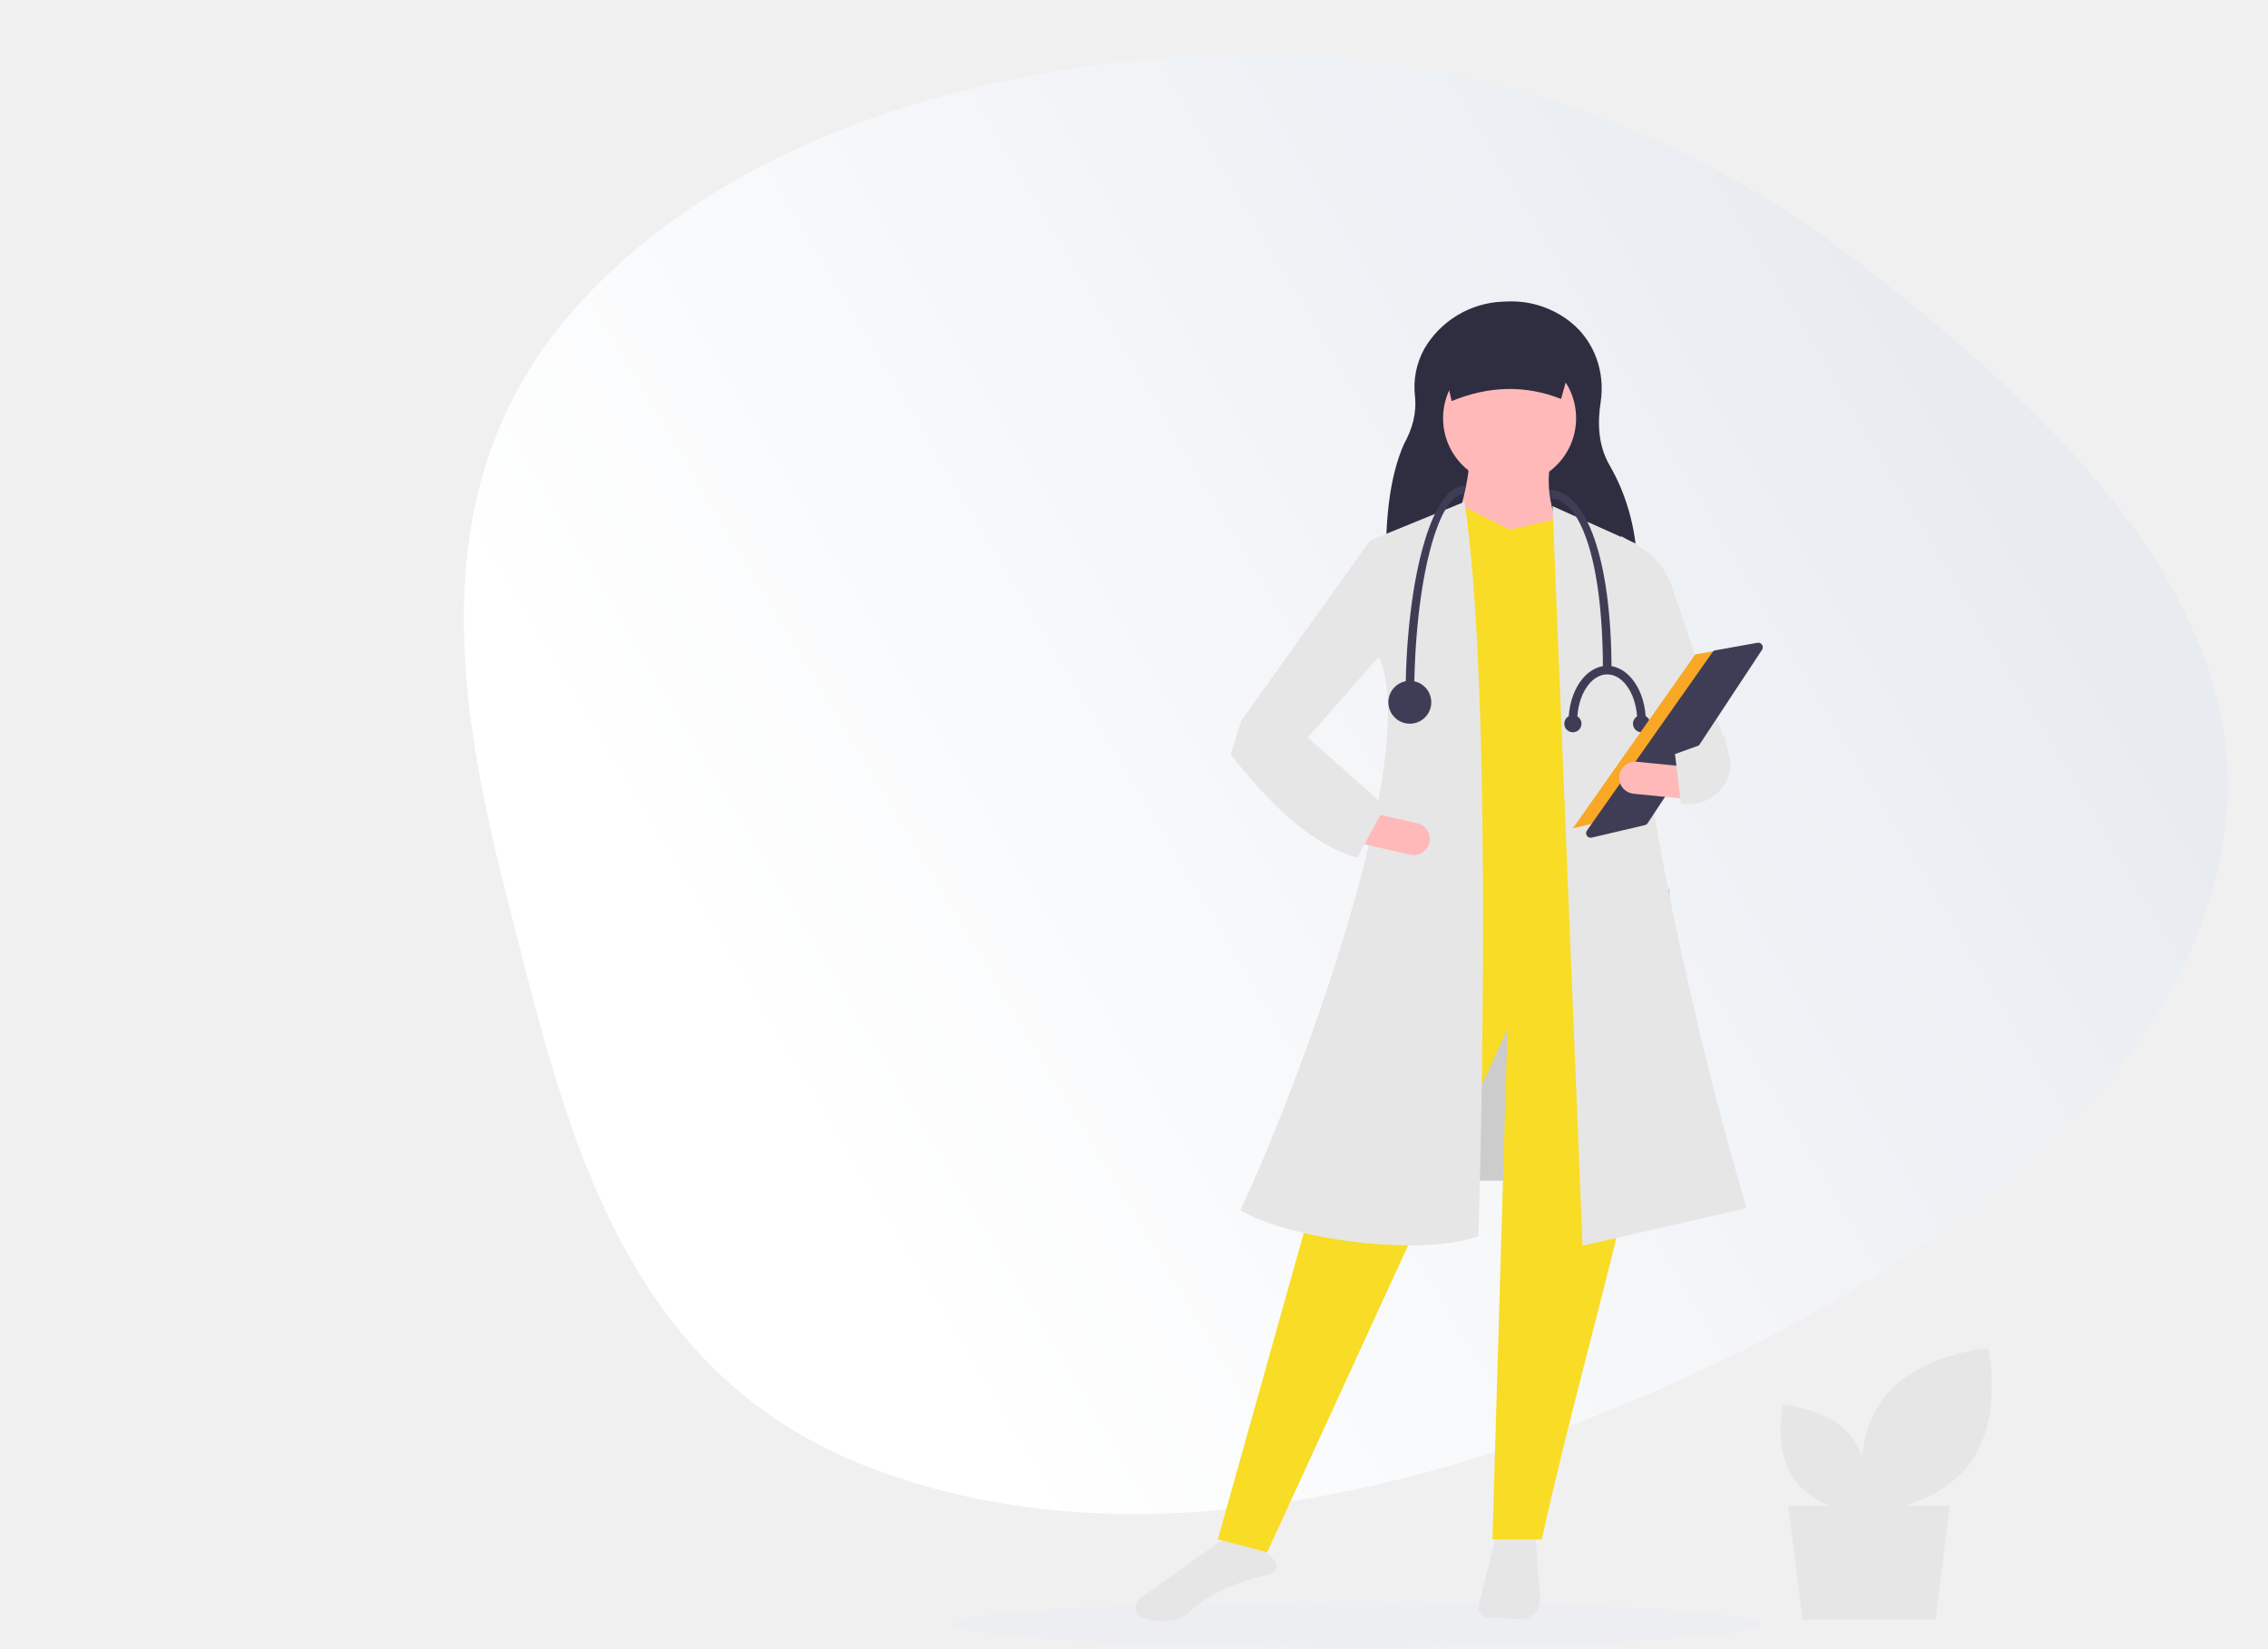
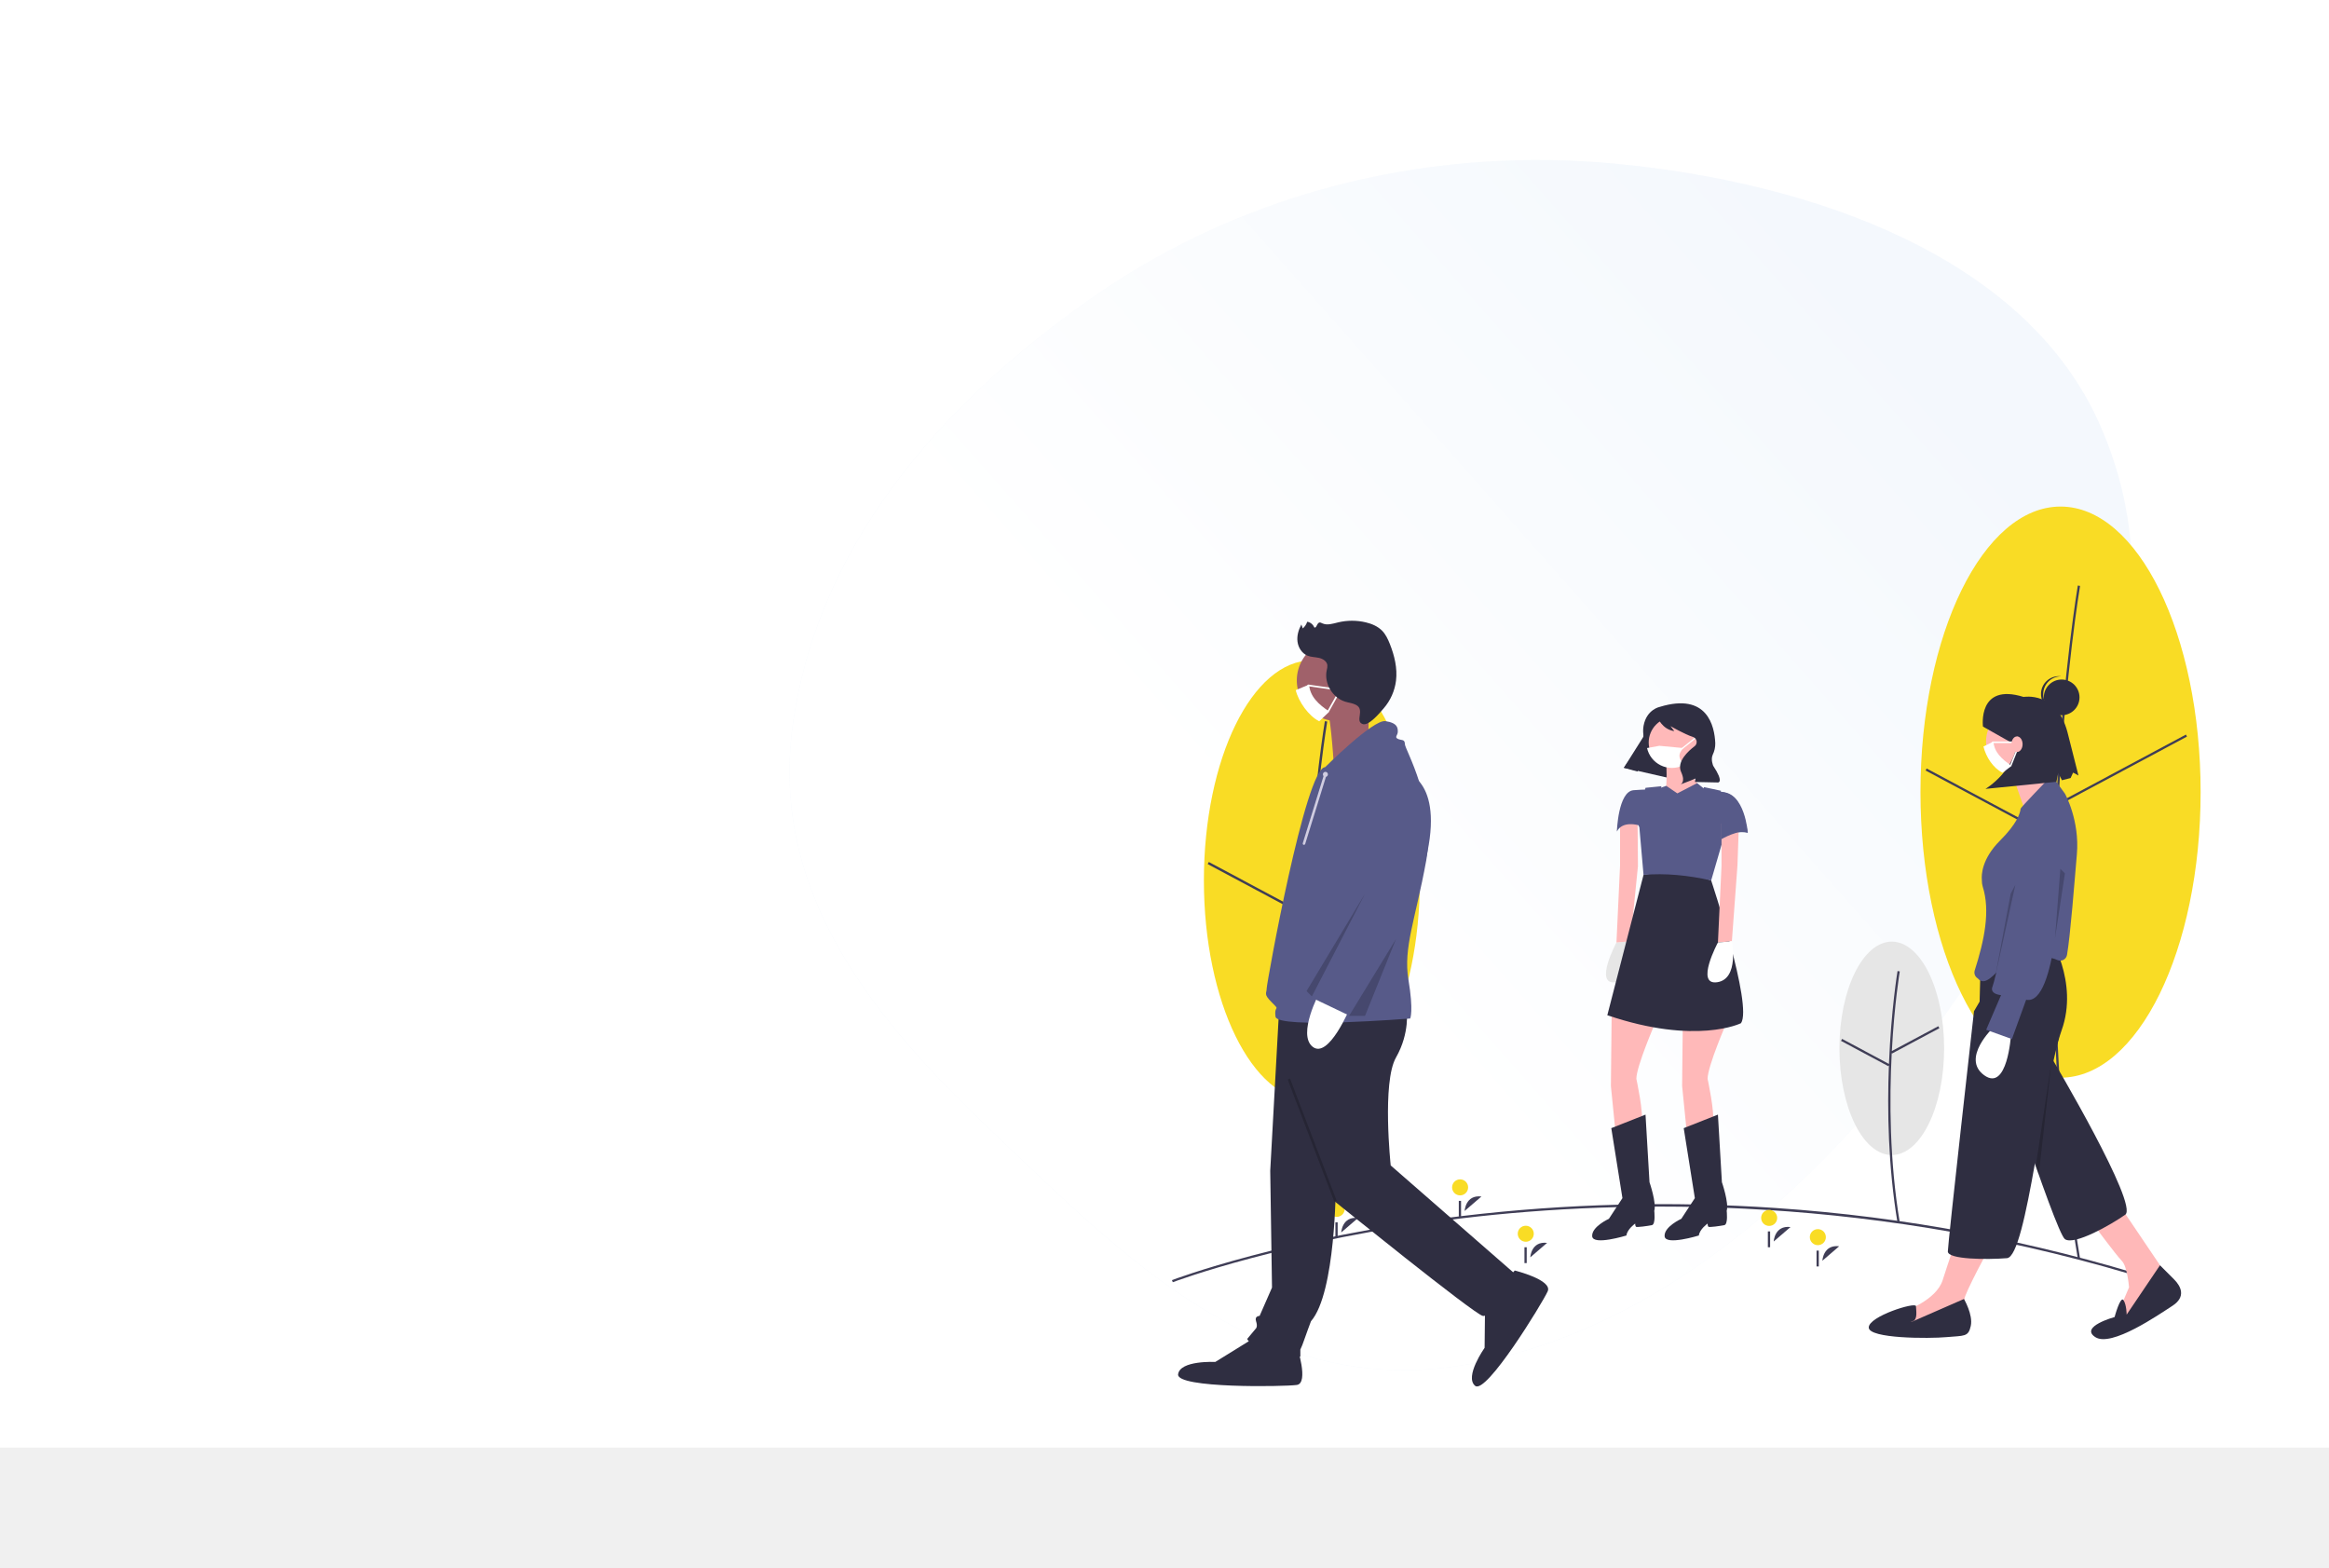
- <svg xmlns="http://www.w3.org/2000/svg" width="1103" height="802" fill="none">
-   <ellipse cx="660" cy="790.044" rx="196" ry="11.087" fill="#C8DDF5" fill-opacity=".12" />
-   <path fill-rule="evenodd" clip-rule="evenodd" d="M586.87 26.902c119.19-5.554 229.037 32.983 315.155 99.212 98.745 75.938 196.275 169.351 179.505 281.206-17.54 117.022-134.855 204.705-261.014 262.472-125.401 57.421-277.242 93.452-403.333 41.729C298.428 662.807 273.349 541.349 245.945 434.1c-24.381-95.417-39.14-197.242 29.12-278.771C344.516 72.377 465.706 32.548 586.87 26.902z" fill="#C8DDF5" fill-opacity=".2" />
-   <path fill-rule="evenodd" clip-rule="evenodd" d="M586.87 26.902c119.19-5.554 229.037 32.983 315.155 99.212 98.745 75.938 196.275 169.351 179.505 281.206-17.54 117.022-134.855 204.705-261.014 262.472-125.401 57.421-277.242 93.452-403.333 41.729C298.428 662.807 273.349 541.349 245.945 434.1c-24.381-95.417-39.14-197.242 29.12-278.771C344.516 72.377 465.706 32.548 586.87 26.902z" fill="url(#paint0_linear)" style="mix-blend-mode:screen" />
-   <path fill-rule="evenodd" clip-rule="evenodd" d="M586.87 26.902c119.19-5.554 229.037 32.983 315.155 99.212 98.745 75.938 196.275 169.351 179.505 281.206-17.54 117.022-134.855 204.705-261.014 262.472-125.401 57.421-277.242 93.452-403.333 41.729C298.428 662.807 273.349 541.349 245.945 434.1c-24.381-95.417-39.14-197.242 29.12-278.771C344.516 72.377 465.706 32.548 586.87 26.902z" fill="url(#paint1_linear)" />
-   <path d="M684.906 432.321h127.048v141.965H684.906V432.321z" fill="#CCC" />
-   <path d="M876.633 787.81h64.679l6.93-55.401h-78.539l6.93 55.401zm-129.878-40.128l2.183 29.818a9.505 9.505 0 0 1-2.715 7.363 9.511 9.511 0 0 1-7.334 2.805l-15.326-.928a4.857 4.857 0 0 1-2.027-.582 4.864 4.864 0 0 1-1.587-1.388 4.83 4.83 0 0 1-.793-4.037l8.508-34.005 19.091.954zm-128.198 17.633c-18.038 4.216-30.924 10.21-39.389 18.321a17.37 17.37 0 0 1-11.115 4.762c-5.309.279-9.65-.316-12.912-1.772a5.113 5.113 0 0 1-3.032-4.214 5.191 5.191 0 0 1 .435-2.701 5.195 5.195 0 0 1 1.746-2.108l42.78-30.418 18.172 7.264 4.239 4.237a4.19 4.19 0 0 1-.924 6.629z" fill="#E6E6E6" />
-   <path d="M674.068 278.462l122.282-1.131c-.307-17.798-4.451-35.276-13.509-50.916-5.949-10.271-5.821-21.45-4.387-30.868 2.212-14.533-2.933-29.403-14.365-38.655a46.122 46.122 0 0 0-31.003-10.25l-2.374.099a46.234 46.234 0 0 0-21.898 6.566 46.184 46.184 0 0 0-16.067 16.252 38.436 38.436 0 0 0-4.575 23.43c.775 7.62-1.08 15.316-5.418 23.086-7.484 17.062-9.105 38.895-8.686 62.387z" fill="#2F2E41" />
-   <path d="M592.255 748.772l24 6.256L733.12 500.604l-7.304 248.168h23.999c25.645-116.756 71.945-251.505 51.129-294.047l-124.17-7.299-84.519 301.346z" fill="#F9DC25" />
-   <path d="M734.164 235.754c-17.865 0-32.347-14.472-32.347-32.325 0-17.852 14.482-32.324 32.347-32.324 17.864 0 32.346 14.472 32.346 32.324 0 17.853-14.482 32.325-32.346 32.325z" fill="#FFB9B9" />
-   <path d="M705.99 262.864l53.216-3.128c-5.215-11.961-7.298-23.48-5.217-34.409h-39.651c.09 8.391-4.089 22.907-8.348 37.537z" fill="#FFB9B9" />
-   <path d="M672.601 456.81l116.864 8.342-11.999-206.98-20.347-5.735-22.955 5.214-22.956-11.471-14.608 5.215-23.999 205.415z" fill="#F9DC25" />
-   <path d="M769.641 605.919l79.823-18.248c-23.736-78.655-66.497-258.596-52.694-322.721l-41.738-18.769 14.609 359.738z" fill="#E6E6E6" />
-   <path d="M808.248 378.606l30.259-18.769-25.806-75.529a35.636 35.636 0 0 0-15.586-18.5l-8.693-5.029 5.217 76.118 14.609 41.709zM603.211 588.714c25.194 14.566 88.171 22.686 115.822 12.513 2.035-71.067 6.025-272.087-6.782-357.132l-45.912 18.769 4.174 56.307c21.95 48.168-41.787 215.935-67.302 269.543z" fill="#E6E6E6" />
-   <path d="M606.863 369.222l28.174-9.384 37.564-42.753-6.262-54.221-62.606 87.589 3.13 18.769z" fill="#E6E6E6" />
-   <path d="M695.157 409.808a7.832 7.832 0 0 1-9.361 5.9l-23.915-5.412 3.456-15.254 23.915 5.411a7.822 7.822 0 0 1 5.905 9.355z" fill="#FFB9B9" />
-   <path d="M705.991 195.088c17.966-7.383 35.711-7.917 53.215-1.043l7.304-26.068h-66.78l6.261 27.111z" fill="#2F2E41" />
-   <path d="M673.644 392.162l-13.565 25.025c-22.816-6.359-42.589-26.407-61.563-50.051l5.217-16.683 32.347 8.342 37.564 33.367z" fill="#E6E6E6" />
-   <path d="M683.557 340.547h4.173c0-58.991 12.155-100.101 23.999-100.101l1.044-4.171c-10.622 0-17.395 17.11-21.205 31.463-5.166 19.459-8.011 45.316-8.011 72.809zm95.996-14.598h4.174c0-54.026-12.238-87.588-30.26-87.588l1.044 4.17c12.465 0 25.042 25.794 25.042 83.418z" fill="#3F3D56" />
-   <path d="M685.643 352.017c-5.763 0-10.434-4.669-10.434-10.427 0-5.759 4.671-10.427 10.434-10.427 5.763 0 10.435 4.668 10.435 10.427 0 5.758-4.672 10.427-10.435 10.427zm110.605-1.043h4.174c0-14.949-8.426-27.111-18.782-27.111v4.171c8.055 0 14.608 10.291 14.608 22.94zm-33.39 0h4.174c0-12.649 6.553-22.94 14.608-22.94v-4.171c-10.356 0-18.782 12.162-18.782 27.111z" fill="#3F3D56" />
-   <path d="M764.945 356.188a4.173 4.173 0 0 1-4.174-4.171 4.172 4.172 0 0 1 4.174-4.171 4.172 4.172 0 0 1 4.174 4.171 4.173 4.173 0 0 1-4.174 4.171zm33.39 0a4.173 4.173 0 0 1-4.174-4.171 4.172 4.172 0 0 1 4.174-4.171 4.172 4.172 0 0 1 4.174 4.171 4.173 4.173 0 0 1-4.174 4.171z" fill="#3F3D56" />
-   <path d="M850.507 313.663l-26.041 4.647-59.521 84.574 31.621-7.435 53.941-81.786z" fill="#F9A826" />
-   <path d="M855.126 312.628a2.214 2.214 0 0 1 1.817 3.429l-55.637 84.357c-.31.471-.79.806-1.34.935l-25.886 6.086a2.208 2.208 0 0 1-2.315-3.422l61.086-86.796a2.19 2.19 0 0 1 1.42-.904l20.438-3.648c.137-.024.277-.037.417-.037z" fill="#3F3D56" />
-   <path d="M820.419 372.942l-1.546 15.564-24.401-2.42a7.822 7.822 0 0 1-4.187-13.831 7.828 7.828 0 0 1 5.733-1.733l24.401 2.42z" fill="#FFB9B9" />
-   <path d="M841.637 371.139a20.106 20.106 0 0 1-5.934 14.128 20.137 20.137 0 0 1-14.17 5.852h-4.012l-2.921-24.325 24.185-8.701 2.852 13.046zm116.285 340.776c-16.655 22.288-51.226 24.634-51.226 24.634s-7.569-33.791 9.085-56.079c16.655-22.289 51.226-24.635 51.226-24.635s7.569 33.791-9.085 56.08z" fill="#E6E6E6" />
-   <path d="M873.08 720.293c10.99 14.708 33.803 16.256 33.803 16.256s4.994-22.298-5.995-37.005c-10.99-14.708-33.803-16.256-33.803-16.256s-4.995 22.298 5.995 37.005z" fill="#E6E6E6" />
+ <svg xmlns="http://www.w3.org/2000/svg" width="1440" height="969" fill="none">
+   <path fill="#fff" d="M0 0h1440v895H0z" />
+   <path fill-rule="evenodd" clip-rule="evenodd" d="M676.621 183.178c97.959-68.126 213.845-92.25 322-82 124.009 11.751 254.679 58.372 299.999 162 47.42 108.414 3.17 214.528-72.9 330.569-75.62 115.344-185.01 226.648-319.29 249.951-126.468 21.947-212.332-67.544-292.603-143.766-71.415-67.813-138.094-146.172-123.683-251.523 14.662-107.189 86.895-195.978 186.477-265.231z" fill="#C8DDF5" fill-opacity=".2" />
+   <path fill-rule="evenodd" clip-rule="evenodd" d="M676.621 183.178c97.959-68.126 213.845-92.25 322-82 124.009 11.751 254.679 58.372 299.999 162 47.42 108.414 3.17 214.528-72.9 330.569-75.62 115.344-185.01 226.648-319.29 249.951-126.468 21.947-212.332-67.544-292.603-143.766-71.415-67.813-138.094-146.172-123.683-251.523 14.662-107.189 86.895-195.978 186.477-265.231z" fill="url(#paint0_linear)" style="mix-blend-mode:screen" />
+   <path fill-rule="evenodd" clip-rule="evenodd" d="M676.621 183.178c97.959-68.126 213.845-92.25 322-82 124.009 11.751 254.679 58.372 299.999 162 47.42 108.414 3.17 214.528-72.9 330.569-75.62 115.344-185.01 226.648-319.29 249.951-126.468 21.947-212.332-67.544-292.603-143.766-71.415-67.813-138.094-146.172-123.683-251.523 14.662-107.189 86.895-195.978 186.477-265.231z" fill="url(#paint1_linear)" />
+   <g clip-path="url(#clip0)">
+     <path d="M811.116 680.423c36.869 0 66.757-60.928 66.757-136.087 0-75.158-29.888-136.086-66.757-136.086s-66.757 60.928-66.757 136.086c0 75.159 29.888 136.087 66.757 136.087z" fill="#F9DC25" />
+     <path d="M810.503 545.748c3.33-59.238 10.04-99.251 10.107-99.648l-1.456-.246c-.067.397-6.788 40.474-10.124 99.788-3.078 54.743-3.82 137.546 10.124 221.134l1.456-.242c-13.92-83.447-13.179-166.124-10.107-220.786z" fill="#3F3D56" />
+     <path d="M870.782 516.738l-60.359 32.276.697 1.301 60.358-32.276-.696-1.301zM747.4 532.915l-.697 1.301 60.368 32.26.696-1.301-60.367-32.26z" fill="#3F3D56" />
+     <path d="M1274.01 666.275c47.84 0 86.61-79.043 86.61-176.548 0-97.506-38.77-176.549-86.61-176.549-47.83 0-86.6 79.043-86.6 176.549 0 97.505 38.77 176.548 86.6 176.548z" fill="#F9DC25" />
+     <path d="M1272.96 491.535c4.32-76.863 13.03-128.781 13.12-129.296l-1.38-.234c-.09.516-8.81 52.495-13.13 129.43-4 71.007-4.96 178.409 13.13 286.828l1.38-.23c-18.07-108.285-17.1-215.567-13.12-286.498z" fill="#3F3D56" />
+     <path d="M1351.54 454.15l-78.3 41.873.66 1.233 78.3-41.873-.66-1.233zm-160.31 20.986l-.66 1.234 78.32 41.852.66-1.234-78.32-41.852z" fill="#3F3D56" />
+     <path d="M1169.67 714.092c17.87 0 32.36-29.532 32.36-65.963 0-36.43-14.49-65.963-32.36-65.963-17.87 0-32.36 29.533-32.36 65.963 0 36.431 14.49 65.963 32.36 65.963z" fill="#E6E6E6" />
+     <path d="M1169.64 650.971l.19.358 29.26-15.645-.66-1.234-28.73 15.362c1.59-29.232 4.84-48.856 4.91-49.243l-1.38-.233c-.07.422-3.94 23.725-5.31 57.445l-28.97-15.493-.66 1.233 29.26 15.645.35-.652c-1.1 27.831-.49 62.631 5.33 97.492l1.38-.229c-6.34-38.01-6.48-75.948-4.97-104.806z" fill="#3F3D56" />
+     <path d="M1333.63 792.747c-172.36-54.51-328.64-51.607-429.397-39.571-109.157 13.038-178.423 39.293-179.109 39.557l-.503-1.306c.689-.264 70.117-26.581 179.446-39.64a1041.693 1041.693 0 0 1 193.813-4.954 1011.788 1011.788 0 0 1 236.17 44.581l-.42 1.333z" fill="#3F3D56" />
+     <path d="M946.167 777.341s.483-10.119 10.392-8.943z" fill="#3F3D56" />
+     <path d="M943.367 767.712a4.957 4.957 0 0 0 4.959-4.955 4.957 4.957 0 0 0-4.959-4.955 4.957 4.957 0 0 0-4.96 4.955 4.958 4.958 0 0 0 4.96 4.955z" fill="#F9DC25" />
+     <path d="M943.959 771.101h-1.399v9.79h1.399v-9.79zm182.801 8.338s.48-10.119 10.39-8.943z" fill="#3F3D56" />
+     <path d="M1123.96 769.81c2.74 0 4.96-2.219 4.96-4.955a4.957 4.957 0 0 0-4.96-4.955 4.957 4.957 0 0 0-4.96 4.955 4.957 4.957 0 0 0 4.96 4.955z" fill="#F9DC25" />
+     <path d="M1124.55 773.199h-1.4v9.79h1.4v-9.79zm-295.277-11.243s.484-10.119 10.393-8.943z" fill="#3F3D56" />
+     <path d="M826.473 752.327a4.957 4.957 0 0 0 4.959-4.955 4.957 4.957 0 0 0-4.959-4.955 4.957 4.957 0 0 0-4.959 4.955 4.957 4.957 0 0 0 4.959 4.955z" fill="#F9DC25" />
+     <path d="M827.066 755.716h-1.4v9.79h1.4v-9.79zm78.503-7.047s.484-10.119 10.393-8.943z" fill="#3F3D56" />
+     <path d="M902.769 739.04a4.957 4.957 0 0 0 4.959-4.955 4.957 4.957 0 0 0-4.959-4.955 4.957 4.957 0 0 0-4.959 4.955 4.957 4.957 0 0 0 4.959 4.955z" fill="#F9DC25" />
+     <path d="M903.362 742.428h-1.4v9.791h1.4v-9.791zm193.298 25.123s.48-10.119 10.39-8.943z" fill="#3F3D56" />
+     <path d="M1093.86 757.921c2.74 0 4.96-2.218 4.96-4.955a4.957 4.957 0 0 0-4.96-4.954 4.957 4.957 0 0 0-4.96 4.954 4.957 4.957 0 0 0 4.96 4.955z" fill="#F9DC25" />
+     <path d="M1094.45 761.31h-1.4v9.791h1.4v-9.791z" fill="#3F3D56" />
+     <path d="M1311.9 747.266l28.81 42.677-26.83 26.798-3.47-6.947 5.96-13.895s-1-12.903-4.47-16.377c-3.48-3.474-18.88-24.316-18.88-24.316l18.88-7.94z" fill="#FFB8B8" />
+     <path d="M1275.14 609.307s5.46 8.638-5.96 45.857c0 0 53.29 89.854 44.84 95.809-8.44 5.955-31.29 19.134-37.25 15.164-5.96-3.97-49.31-138.469-49.31-138.469l47.68-18.361zm60.35 172.945l8.69 8.684c4.47 4.466 7.45 10.918-.99 16.376-8.44 5.459-37.75 25.806-47.68 19.354-9.94-6.451 11.92-12.406 11.92-12.406s3.61-13.387 5.53-10.416c1.92 2.972 1.92 8.927 1.92 8.927l20.61-30.519z" fill="#2F2E41" />
+     <path d="M1230.44 770.589s-15.9 29.28-15.9 32.753c0 3.474 1 13.399 1 13.399l-30.3 7.444-10.43-4.963 3.47-8.932s18.88-6.451 22.85-18.858c3.97-12.406 8.45-25.309 8.45-25.309l20.86 4.466zm18.37-291.301c11.53 0 20.87-9.332 20.87-20.843s-9.34-20.842-20.87-20.842c-11.52 0-20.86 9.331-20.86 20.842s9.34 20.843 20.86 20.843z" fill="#FFB8B8" />
+     <path d="M1243.35 476.31l9.96 28.592 21.83-9.734s-14.9-22.828-14.9-25.805l-16.89 6.947z" fill="#FFB8B8" />
+     <path d="M1240.37 578.043h26.33s18.87 28.782 7.94 59.054c-1.67 4.636-3.33 11.129-4.99 18.806-3.81 17.656-7.61 41.572-11.5 63.548-5.46 30.87-11.11 57.913-17.26 58.404-12.41.992-36.56.827-36.56-4.136 0-4.962 16.17-148.532 16.17-148.532l3.48-5.955.66-25.94a15.653 15.653 0 0 1 15.73-15.249zm-26.08 225.051s5.72 9.677 4.23 16.625c-1.49 6.947-3.98 5.955-14.91 6.947-10.92.993-48.18.993-48.18-5.955 0-6.947 29.06-15.97 29.19-13.195.12 2.774 1.11 8.233-1.87 9.225-2.98.993-.25.248-.25.248l31.79-13.895z" fill="#2F2E41" />
+     <path d="M1243.36 639.983s-2.17 35.252-16.58 24.758c-14.41-10.495 5.62-29.452 5.62-29.452l10.96 4.694z" fill="#fff" />
+     <path d="M1272.12 593.556a4.177 4.177 0 0 0 4.28-.507 4.426 4.426 0 0 0 1.63-2.765c2.08-12.001 4.62-45.27 6.08-62.093 1.83-21.109-7.33-37.459-7.4-37.559l-5.4-7.414a4.239 4.239 0 0 0-5.07-1.423s-16.85 17.466-16.91 18.14c-.27 2.896-2.27 9.312-12.73 19.755-11.43 11.426-11.5 21.398-11.24 24.183.01.183.02.366.02.549-.02 1.249.15 2.494.51 3.692 4.79 15.088 1.03 33.152-4.99 52.007-.23.852-.19 1.754.12 2.581s.87 1.538 1.6 2.034c1.76 1.196-.35-.578.27.19 4.16 5.083 10.13-2.001 16.96-9.731 2.38-2.692 5.08-5.744 8.26-8.922 4.38-4.368 12.73 5.601 16.61 5.601 2.56.03 5.08.604 7.4 1.682z" fill="#575A89" />
+     <path d="M1274.44 498.33s10.91 9.193 4.71 21.117c-6.2 11.923-5.38 20.716-5.38 20.716s-1.65 81.908-21.02 77.928l-8.81 24.304-15.91-5.738 9.2-21.436s-7.37-.458-5.22-5.475c1.52-3.524 9.67-41.763 14.38-64.213 2-9.514 3.38-16.192 3.38-16.192s6.27-33.492 24.67-31.011z" fill="#575A89" />
+     <path opacity=".2" d="M1276.72 539.953l-6.13 40.218 3.31-43.004 2.82 2.786z" fill="#000" />
+     <path d="M1226.05 449.21s-3.5-27.27 25.11-18.327c0 0 20.44-3.747 27.14 21.795l6.79 26.774-3.31-1.798-1.54 3.367-5.36 1.356-2.29-4.548-1.11 5.523-43.9 4.373s19.66-11.617 19.97-32.438l-3.74 3.954-17.76-10.031z" fill="#2F2E41" />
+     <path opacity=".2" d="M1258.7 721.02l9.79-65.167-7.96 70.35-1.83-5.183z" fill="#000" />
+     <path d="M1274.7 442.178c6.1 0 11.04-4.937 11.04-11.028s-4.94-11.029-11.04-11.029c-6.1 0-11.04 4.938-11.04 11.029s4.94 11.028 11.04 11.028z" fill="#2F2E41" />
+     <path d="M1263.32 428.45a11.017 11.017 0 0 1 3.48-7.337 11.033 11.033 0 0 1 7.56-2.971c-.23-.029-.46-.064-.69-.079a11.066 11.066 0 0 0-8 2.721 11.033 11.033 0 0 0-3.73 7.577 11.04 11.04 0 0 0 6.15 10.607c1.3.638 2.72 1.015 4.16 1.107.24.015.46.009.69.009a11.033 11.033 0 0 1-7.11-3.913 11.002 11.002 0 0 1-2.51-7.721z" fill="#2F2E41" />
+     <path opacity=".2" d="M1243.2 552.486l-9.72 52.005 12.59-57.44-2.87 5.435z" fill="#000" />
+     <path d="M1243.8 473.465l-5.66 4.264c-5.83-2.931-10.2-9.712-11.79-16.185l6.17-3.109c.48 6.601 5.18 10.99 11.28 15.03z" fill="#fff" />
+     <path d="M1246.15 459.374h-14.1a.459.459 0 0 1-.33-.137.465.465 0 0 1 0-.665c.09-.088.2-.137.33-.137h14.1c.13 0 .25.049.34.137a.5.5 0 0 1 .13.333.5.5 0 0 1-.13.332.482.482 0 0 1-.34.137zm-2.82 14.091a.495.495 0 0 1-.22-.054.513.513 0 0 1-.17-.152.54.54 0 0 1-.08-.213c0-.076.01-.153.04-.225l3.76-9.394c.02-.057.05-.11.1-.154a.464.464 0 0 1 .51-.109c.06.023.11.057.15.1.05.044.08.095.11.152a.544.544 0 0 1 0 .36l-3.76 9.394a.57.57 0 0 1-.17.215.486.486 0 0 1-.27.08z" fill="#fff" />
+     <path d="M1247.1 464.924c1.91 0 3.45-2.16 3.45-4.825 0-2.664-1.54-4.825-3.45-4.825-1.9 0-3.45 2.161-3.45 4.825 0 2.665 1.55 4.825 3.45 4.825z" fill="#FFB8B8" />
+     <path d="M1004.04 474.634l36.74 8.399 15.52-29.249-31.41-12.253-20.85 33.103z" fill="#2F2E41" />
+     <path d="M1023.56 632.086s-11.81 27.038-11.81 34.904c0 0 4.67 21.385 3.2 27.284l-5.17 11.062-10.825-4.425-2.952-29.496.492-47.195 27.065 7.866zm6.64-161.739s.98 16.223-.98 21.139c-1.97 4.916 7.38 14.256 7.38 14.256l14.76-19.172s-9.84-9.832-7.38-20.648l-13.78 4.425z" fill="#FFB9B9" />
+     <path d="M999.447 582.679s-14.269 26.547-.492 24.581c13.775-1.967 9.105-25.318 9.105-25.318" fill="#E6E6E6" />
+     <path d="M1008.06 581.942l4.67-46.457-.24-28.267-10.83 1.965v26.056l-2.213 47.44" fill="#FFB9B9" />
+     <path d="M996.249 697.47l21.161-8.358 2.46 41.787s4.43 12.782 2.95 17.698c0 0 .98 8.357-1.48 8.849-2.46.492-9.35 1.475-9.84.983-.49-.491-.49-1.966-.49-1.966s-4.92 3.441-5.41 7.374c0 0-20.669 6.391-21.161.492-.492-5.9 10.333-10.816 10.333-10.816l8.368-12.782-6.891-43.261z" fill="#2F2E41" />
+     <path d="M1067.6 632.086s-11.81 27.038-11.81 34.904c0 0 4.67 21.385 3.2 27.284l-5.17 11.062-10.83-4.425-2.95-29.496.49-47.195 27.07 7.866z" fill="#FFB9B9" />
+     <path d="M1041.03 697.47l21.15-8.358 2.46 41.787s4.43 12.782 2.96 17.698c0 0 .98 8.357-1.48 8.849-2.46.492-9.35 1.475-9.84.983-.49-.491-.49-1.966-.49-1.966s-4.92 3.441-5.41 7.374c0 0-20.67 6.391-21.16.492-.5-5.9 10.33-10.816 10.33-10.816l8.36-12.782-6.88-43.261z" fill="#2F2E41" />
+     <path d="M1050.87 459.042c0 3.872-1.43 7.606-4.02 10.49a15.726 15.726 0 0 1-9.99 5.14 15.76 15.76 0 0 1-10.88-2.83 15.715 15.715 0 0 1-6.22-9.358 15.338 15.338 0 0 1-.39-3.442c.01-4.171 1.67-8.17 4.62-11.118a15.752 15.752 0 0 1 22.26 0 15.687 15.687 0 0 1 4.62 11.118z" fill="#FFB9B9" />
+     <path d="M1037.09 490.503l12.22-6.34 5.49 4.373s13.29-.491 18.21 5.408c4.92 5.899 7.63 20.893 7.63 20.893s-16.24-3.441-14.27 10.324l-2.96-7.866-2.7 6.637-32.97 11.307-14.76-25.072s-9.84-2.95-13.287 3.933c0 0 .737-24.826 10.337-25.564 6.45-.496 11.31-.491 11.31-.491l5.42-.984 3.46-1.229 6.87 4.671z" fill="#575A89" />
+     <path d="M1058 544.334s25.83 77.428 18.45 88.243c0 0-27.55 13.765-82.662-4.916l22.392-86.768c13.75-2.81 27.69-1.663 41.82 3.441z" fill="#2F2E41" />
+     <path d="M1058 544.334l7.27-24.962c-8.72-9.476-1.19-30.489-1.19-30.489l-10.52-2.253s-10.57 28.453-21.39 25.012c-10.83-3.441-4.92-25.564-4.92-25.564l-9.84.983-4.43 17.207 3.2 36.625c13.34-1.144 27.33.187 41.82 3.441z" fill="#575A89" />
+     <path d="M1070.8 581.942l3.44-46.703.99-28.021-10.83 1.965v26.056l-2.21 47.44" fill="#FFB9B9" />
+     <path d="M1062.18 582.679s-14.26 26.547-.49 24.581c13.78-1.967 9.11-25.318 9.11-25.318" fill="#fff" />
+     <path d="M1080.64 514.837s-1.75-25.247-16.38-25.159v29.197s10.96-6.496 16.38-4.038z" fill="#575A89" />
+     <path d="M1040.16 463.102a.364.364 0 0 1-.23-.074.408.408 0 0 1-.16-.438c.02-.08.07-.151.14-.203l8.03-6.418a.393.393 0 0 1 .56.061c.04.041.06.088.08.139a.414.414 0 0 1-.14.426l-8.03 6.419a.399.399 0 0 1-.25.088z" fill="#fff" />
+     <path d="M1040.77 472.73c-.18.216-.36.433-.54.633a15.755 15.755 0 0 1-13.52-.245 15.78 15.78 0 0 1-5.38-4.376 15.74 15.74 0 0 1-2.97-6.258l7.61-1.399 14.8 1.399c-3.39 4.124-2.98 5.552 0 10.246z" fill="#fff" />
+     <path d="M1026.23 437.021s-8.14 1.529-10.02 11.67c-.29 1.71-.35 3.453-.16 5.178.19 1.952-.08 6.075-4.33 10.929a108.207 108.207 0 0 0-7.72 9.911l8.5 2.262 3.8-14.076a72.002 72.002 0 0 1 8.43-19.34l.07-.125s2.83 7.54 10.4 8.573l-2.34-3.07s8.85 5.111 13.87 6.672a3.314 3.314 0 0 1 2.26 2.542c.1.589.05 1.196-.16 1.757-.21.56-.57 1.053-1.04 1.424-.04.028-.07.056-.11.084-3.69 2.799-11.21 9.476-8.24 15.935 2.98 6.46-.49 7.638-.49 7.638l6.39-2.43 2.93-1.251-.3 2.161 14.28.299s3.86-.024-2.99-10.315c0 0-1.66-3.859-.3-6.807a15.637 15.637 0 0 0 1.58-7.176c-.43-10.375-4.8-31.484-34.31-22.445zM825.903 732.568s0 66.759-15.336 84.269c0 0-3.286 8.755-4.381 12.038a46.142 46.142 0 0 1-2.191 5.472v4.378s-29.576-3.283-32.862-10.944l5.477-6.566s1.095-1.095 0-4.378c-1.096-3.283 2.191-3.283 2.191-3.283l7.667-17.511-1.095-72.23 5.477-99.59 47.102-2.189-12.049 110.534z" fill="#2F2E41" />
+     <path d="M801.804 832.159s7.668 22.982 0 24.076c-7.668 1.095-74.488 2.189-73.392-6.566 1.095-8.755 23.003-7.661 23.003-7.661l23.004-14.227 27.385 4.378zm67.915-207.936s2.19 14.227-6.573 29.549c-8.763 15.321-3.286 66.758-3.286 66.758l77.773 67.853s-15.335 26.265-20.812 25.171c-5.477-1.095-92.014-71.136-92.014-71.136L790.85 628.6l78.869-4.377z" fill="#2F2E41" />
+     <path d="M936.565 785.483s23.534 5.833 20.354 12.889c-3.179 7.057-38.026 64.029-44.841 58.417-6.815-5.611 5.838-23.512 5.838-23.512l.288-27.029 18.361-20.765z" fill="#2F2E41" />
+     <path d="M852.192 420.666a25.022 25.022 0 0 1-5.617 15.831 25.13 25.13 0 0 1-10.989 7.837 25.152 25.152 0 0 1-13.463 1.024 24.456 24.456 0 0 1-6.474-2.226 25.182 25.182 0 0 1-8.36-6.789 25.14 25.14 0 0 1-4.755-9.658 25.16 25.16 0 0 1 6.647-23.818 25.21 25.21 0 0 1 35.631 0 25.16 25.16 0 0 1 7.38 17.799z" fill="#A0616A" />
+     <path d="M846.821 429.546l-1.114 32.39-21.199 8.369s-2.079-33.166-5.014-35.005c-2.934-1.838 27.327-5.754 27.327-5.754z" fill="#A0616A" />
+     <path d="M819.33 474.29s29.576-29.549 37.244-28.454c7.668 1.094 7.668 4.377 7.668 6.566s-2.191 3.283 0 4.378c2.19 1.094 4.381 0 4.381 3.283s19.717 36.115 13.145 72.23c-6.572 36.115-14.24 53.626-10.954 73.325 3.286 19.699 1.095 24.077 1.095 24.077s-82.155 6.566-83.25-1.095c-1.096-7.66 3.286-3.283-2.191-8.755-5.477-5.472-3.286-5.472-3.286-8.755 0-3.283 24.099-136.8 36.148-136.8z" fill="#575A89" />
+     <path d="M834.666 623.128s-13.145 31.738-23.004 24.077c-9.858-7.661 4.382-33.926 4.382-33.926l18.622 9.849z" fill="#fff" />
+     <path d="M866.433 476.479s25.736 2.944 16.154 50.173C873.005 573.88 835.762 628.6 835.762 628.6l-25.195-12.038 32.862-64.57-7.667-40.492s-4.382-38.304 30.671-35.021z" fill="#575A89" />
+     <path opacity=".2" d="M843.977 552.54l-36.149 60.192 3.286 3.283 32.863-63.475zm19.134 28.049l-28.993 47.464h9.859l19.134-47.464zm-65.491 86.255l-1.456.555 28.826 75.509 1.456-.555-28.826-75.509z" fill="#000" />
+     <path d="M819.485 480.299a1.557 1.557 0 1 0 .002-3.114 1.557 1.557 0 0 0-.002 3.114z" fill="#D0CDE1" />
+     <path d="M806.24 522.334a.777.777 0 0 0 .744-.549l13.245-42.813a.772.772 0 0 0-.246-.83.777.777 0 0 0-1.098.103.769.769 0 0 0-.144.267l-13.246 42.814a.779.779 0 0 0 .745 1.008z" fill="#D0CDE1" />
+     <path d="M821.946 439.945l-6.296 5.984c-6.484-3.26-12.748-12.044-14.515-19.244l8.261-3.459c.539 7.343 5.756 12.225 12.55 16.719z" fill="#fff" />
+     <path d="M823.516 426.361a.473.473 0 0 1-.075-.005l-14.642-2.09a.524.524 0 0 1-.444-.591.512.512 0 0 1 .203-.344.53.53 0 0 1 .388-.099l14.642 2.089a.524.524 0 0 1-.072 1.04zm-2.094 13.584a.527.527 0 0 1-.451-.259.523.523 0 0 1-.004-.52l4.851-8.628a.522.522 0 0 1 .713-.201.522.522 0 0 1 .198.713l-4.851 8.629a.52.52 0 0 1-.456.266z" fill="#fff" />
+     <path d="M838.401 435.79c-2.039-1.078-4.408-1.3-6.616-1.969-7.898-2.396-13.19-11.317-11.5-19.389a9.877 9.877 0 0 0 .414-3.196c-.295-2.391-2.743-3.933-5.091-4.481-2.348-.548-4.846-.468-7.091-1.349-3.465-1.36-5.766-4.918-6.265-8.604-.499-3.685.595-7.445 2.376-10.711l.848 2.438a9.032 9.032 0 0 0 2.771-4.141 5.716 5.716 0 0 1 4.35 3.495c1.361.802 1.558-2.491 3.061-2.977.63-.204 1.277.183 1.877.462 3.03 1.412 6.551.205 9.801-.578a36.947 36.947 0 0 1 17.127-.02c3.741.892 7.444 2.444 10.122 5.203 2.198 2.266 3.568 5.196 4.735 8.129 2.871 7.22 4.768 15.032 3.82 22.743a32.184 32.184 0 0 1-7.593 17.057c-2.169 2.495-9.242 11.202-13.12 9.718-4.874-1.866 1.717-8.797-4.026-11.83z" fill="#2F2E41" />
+   </g>
  <defs>
-     <linearGradient id="paint0_linear" x1="1072.97" y1="338.15" x2="697.964" y2="749.832" gradientUnits="userSpaceOnUse">
+     <linearGradient id="paint0_linear" x1="1262.99" y1="178.621" x2="1164.54" y2="726.726" gradientUnits="userSpaceOnUse">
      <stop stop-color="#687ECD" stop-opacity=".04" />
      <stop offset="1" stop-color="#fff" stop-opacity="0" />
    </linearGradient>
-     <linearGradient id="paint1_linear" x1="339.571" y1="469.283" x2="1080.64" y2="27.287" gradientUnits="userSpaceOnUse">
+     <linearGradient id="paint1_linear" x1="614.621" y1="353.178" x2="1120.12" y2="-94.321" gradientUnits="userSpaceOnUse">
      <stop stop-color="#fff" />
      <stop offset=".77" stop-color="#fff" stop-opacity="0" />
    </linearGradient>
+     <clipPath id="clip0">
+       <path fill="#fff" d="M724.621 313.178h636v544h-636z" />
+     </clipPath>
  </defs>
</svg>
